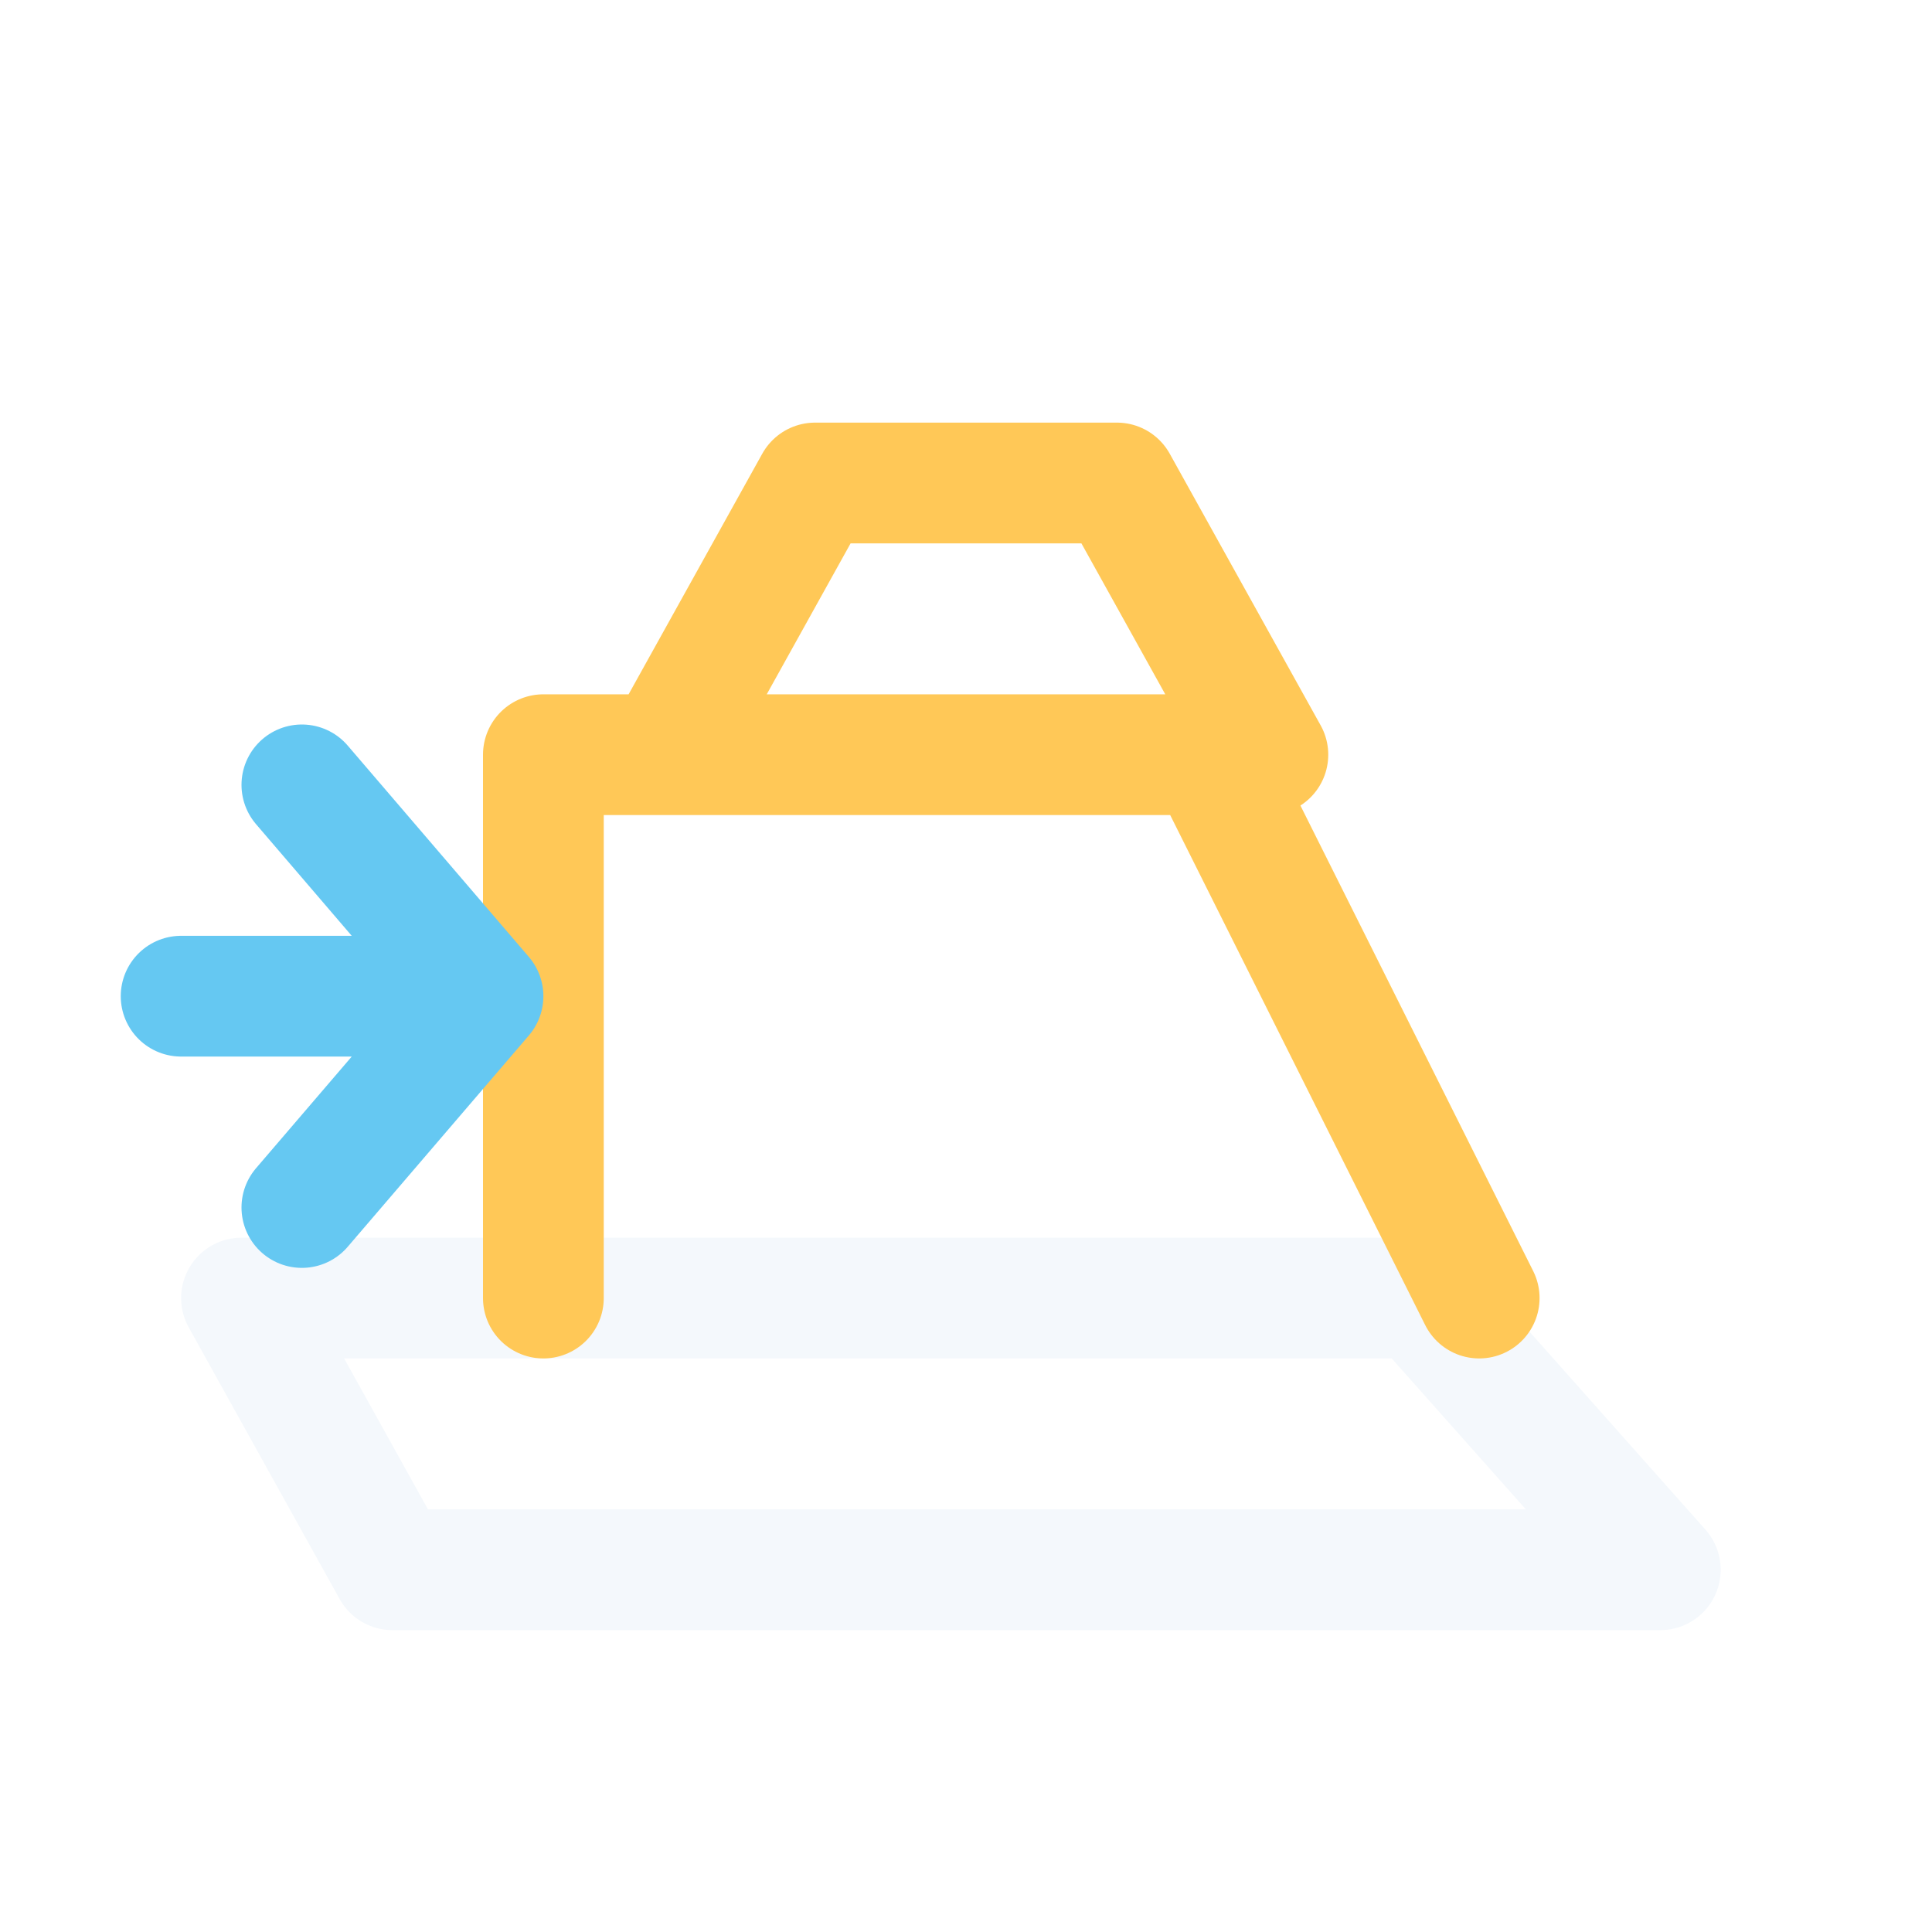
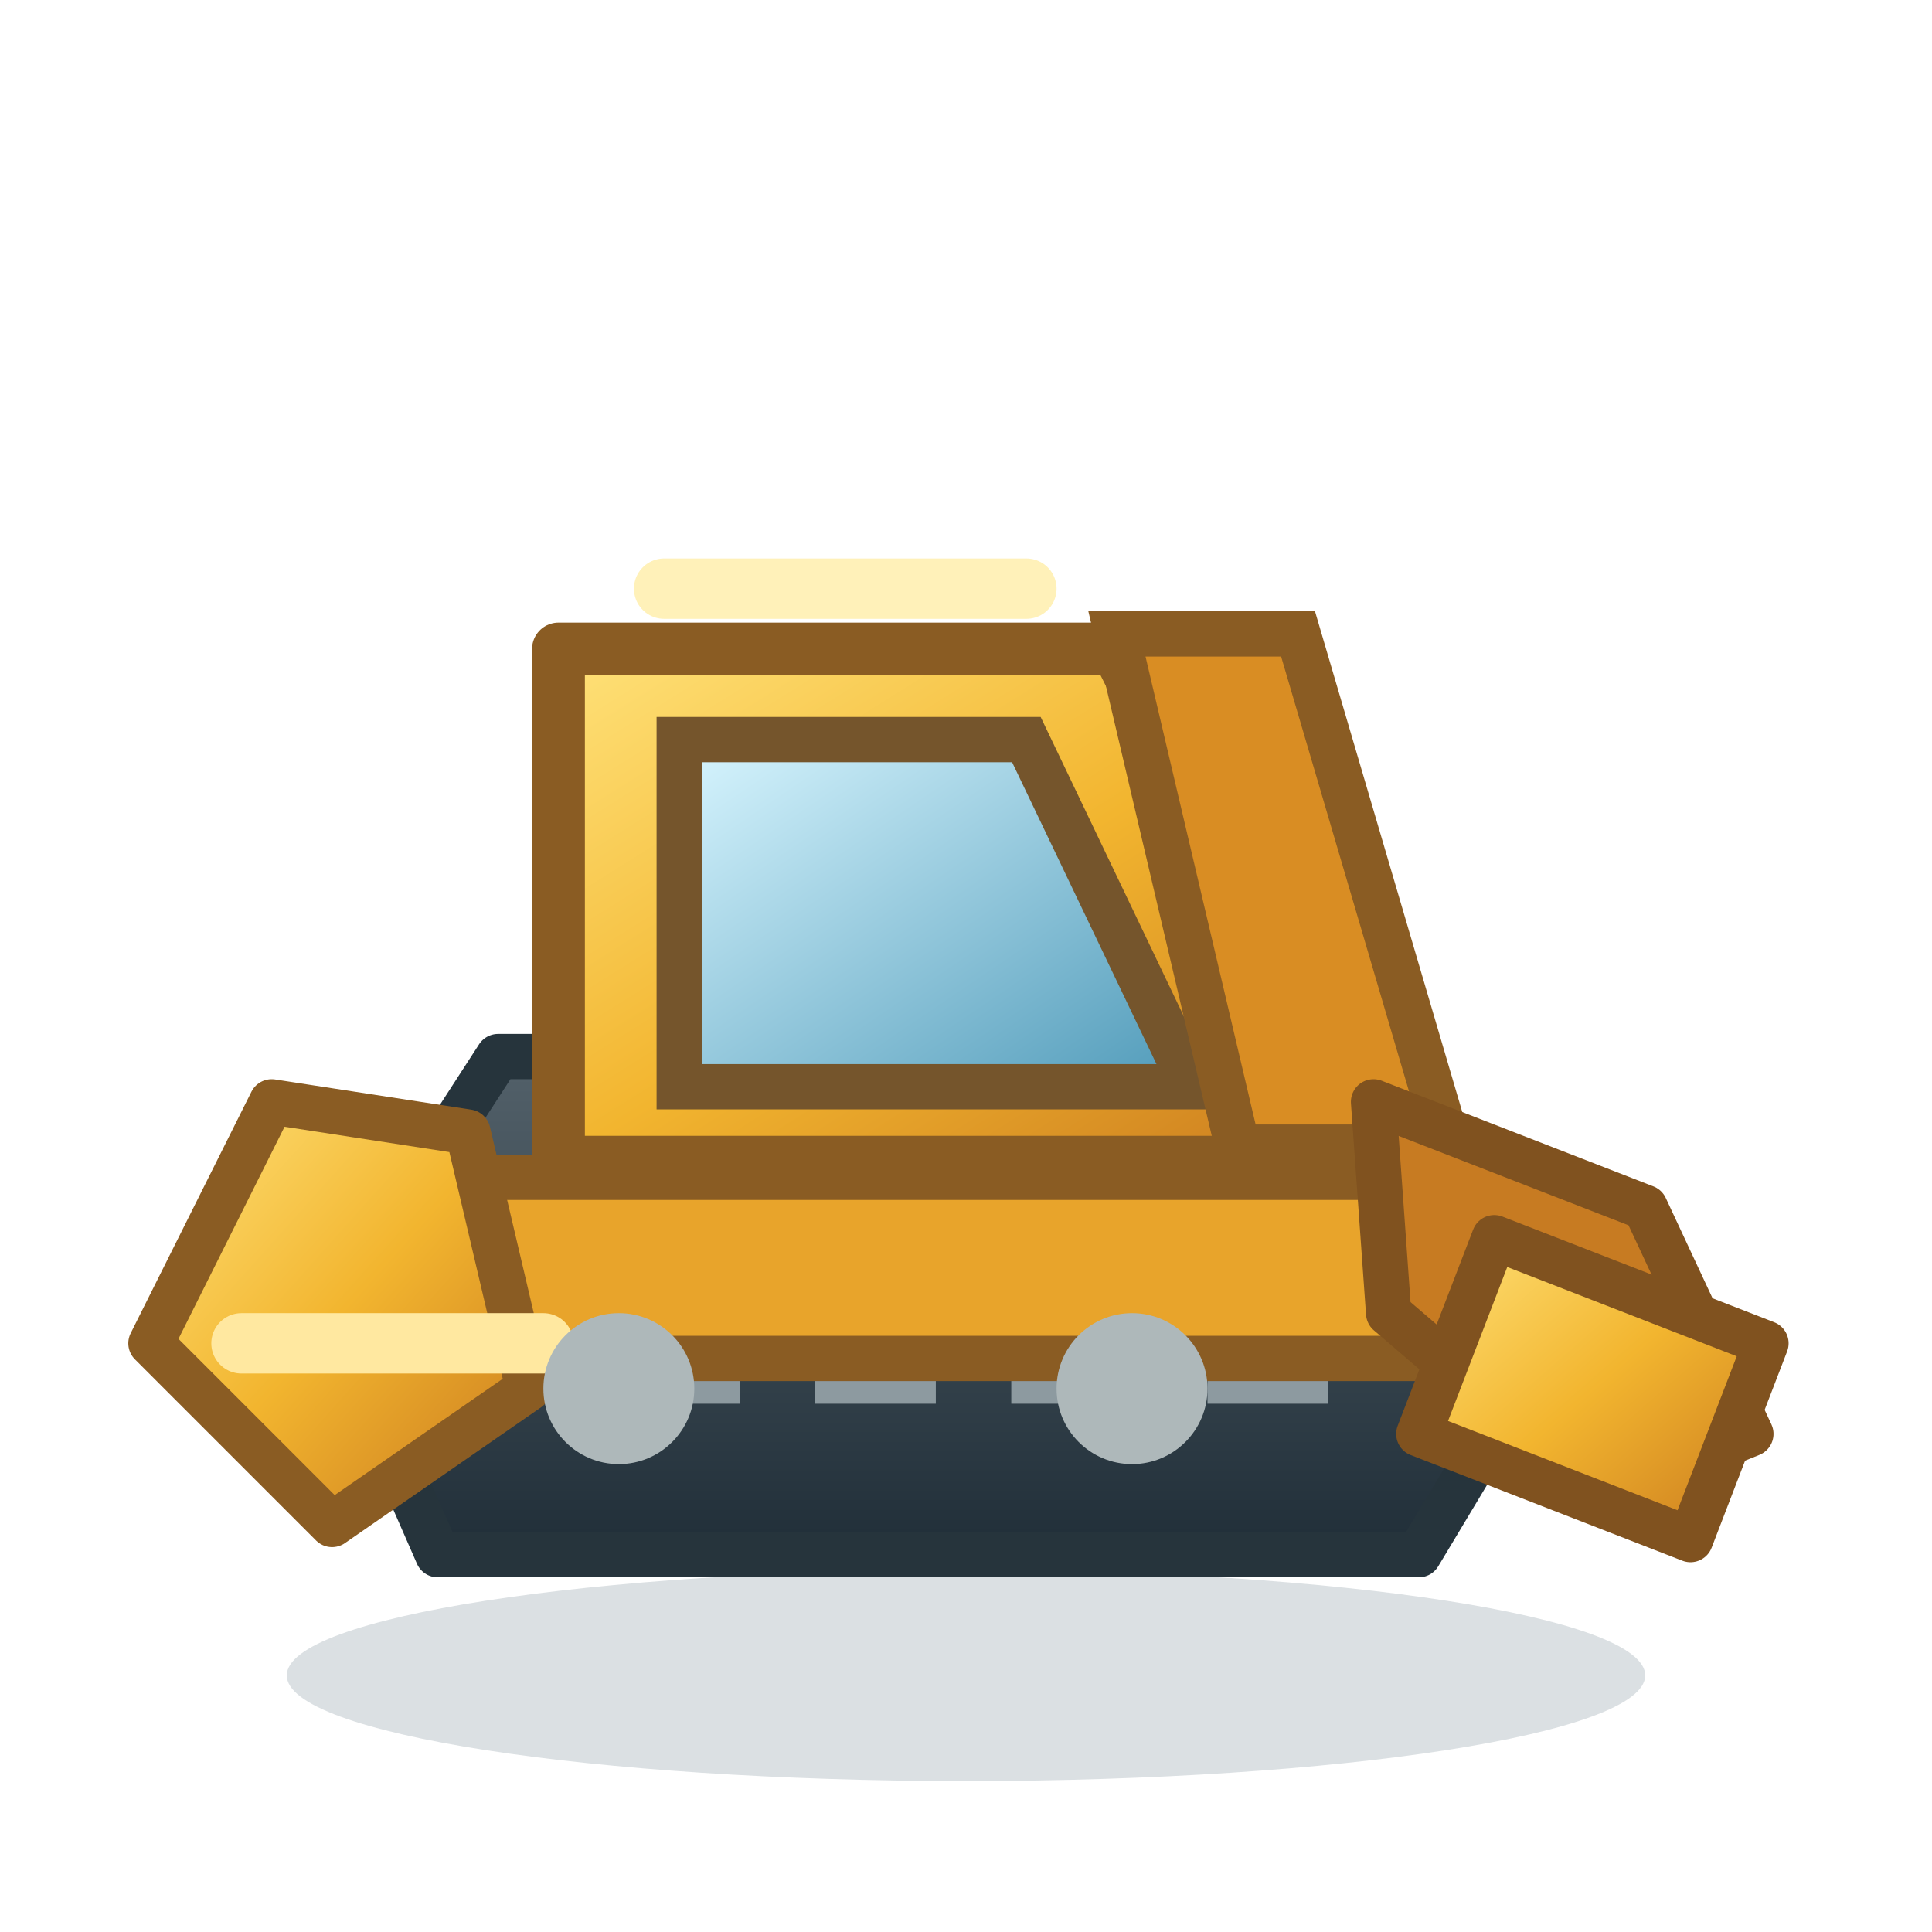
- <svg xmlns="http://www.w3.org/2000/svg" viewBox="0 0 64 64">
-   <g fill="none" stroke="#F4F8FC" stroke-width="4" stroke-linecap="round" stroke-linejoin="round">
-     <path d="M8 43h39l8 9H13z" />
-     <path d="M18 43V25h22l9 18M22 25l5-9h10l5 9" stroke="#FFC857" />
-     <path d="M6 33h10m-6-7 6 7-6 7" stroke="#65C8F2" />
-   </g>
+ <svg xmlns="http://www.w3.org/2000/svg" width="128" height="128" viewBox="0 0 128 128">
+   <defs>
+     <linearGradient id="yellow" x1="0" y1="0" x2="1" y2="1">
+       <stop stop-color="#FFE27A" />
+       <stop offset=".5" stop-color="#F2B52F" />
+       <stop offset="1" stop-color="#C9791E" />
+     </linearGradient>
+     <linearGradient id="glass" x1="0" y1="0" x2="1" y2="1">
+       <stop stop-color="#D9F6FF" />
+       <stop offset="1" stop-color="#4F9AB9" />
+     </linearGradient>
+     <linearGradient id="track" x1="0" y1="0" x2="0" y2="1">
+       <stop stop-color="#53616A" />
+       <stop offset="1" stop-color="#202E38" />
+     </linearGradient>
+   </defs>
+   <ellipse cx="64" cy="111" rx="45" ry="7" fill="#18384A" opacity=".16" />
+   <path d="m22 87 11-17h54l16 18-9 15H29z" fill="url(#track)" stroke="#26343C" stroke-width="3" stroke-linejoin="round" />
+   <path d="M28 91h61" stroke="#8D9AA0" stroke-width="4" stroke-dasharray="8 5" />
+   <path d="M37 77V43h37l17 34z" fill="url(#yellow)" stroke="#8A5C23" stroke-width="3.5" stroke-linejoin="round" />
+   <path d="M45 49h23l11 23H45z" fill="url(#glass)" stroke="#75552C" stroke-width="3" />
+   <path d="M74 42h12l10 34H82z" fill="#D98D23" stroke="#8A5C23" stroke-width="3" />
+   <path d="M29 78h66l8 12H23z" fill="#E8A42B" stroke="#8A5C23" stroke-width="3" stroke-linejoin="round" />
+   <path d="M18 73 10 89l12 12 13-9-4-17z" fill="url(#yellow)" stroke="#8A5C23" stroke-width="3" stroke-linejoin="round" />
+   <path d="M16 89h20" stroke="#FFE8A0" stroke-width="4" stroke-linecap="round" />
+   <path d="M91 73 109 80l7 15-10 4-14-12z" fill="#C77B22" stroke="#80521F" stroke-width="3" stroke-linejoin="round" />
+   <path d="M99 82 117 89l-5 13-18-7z" fill="url(#yellow)" stroke="#80521F" stroke-width="3" stroke-linejoin="round" />
+   <path d="M44 39h24" stroke="#FFF1B9" stroke-width="4" stroke-linecap="round" />
+   <circle cx="41" cy="92" r="5" fill="#AEB8BA" />
+   <circle cx="75" cy="92" r="5" fill="#AEB8BA" />
</svg>
